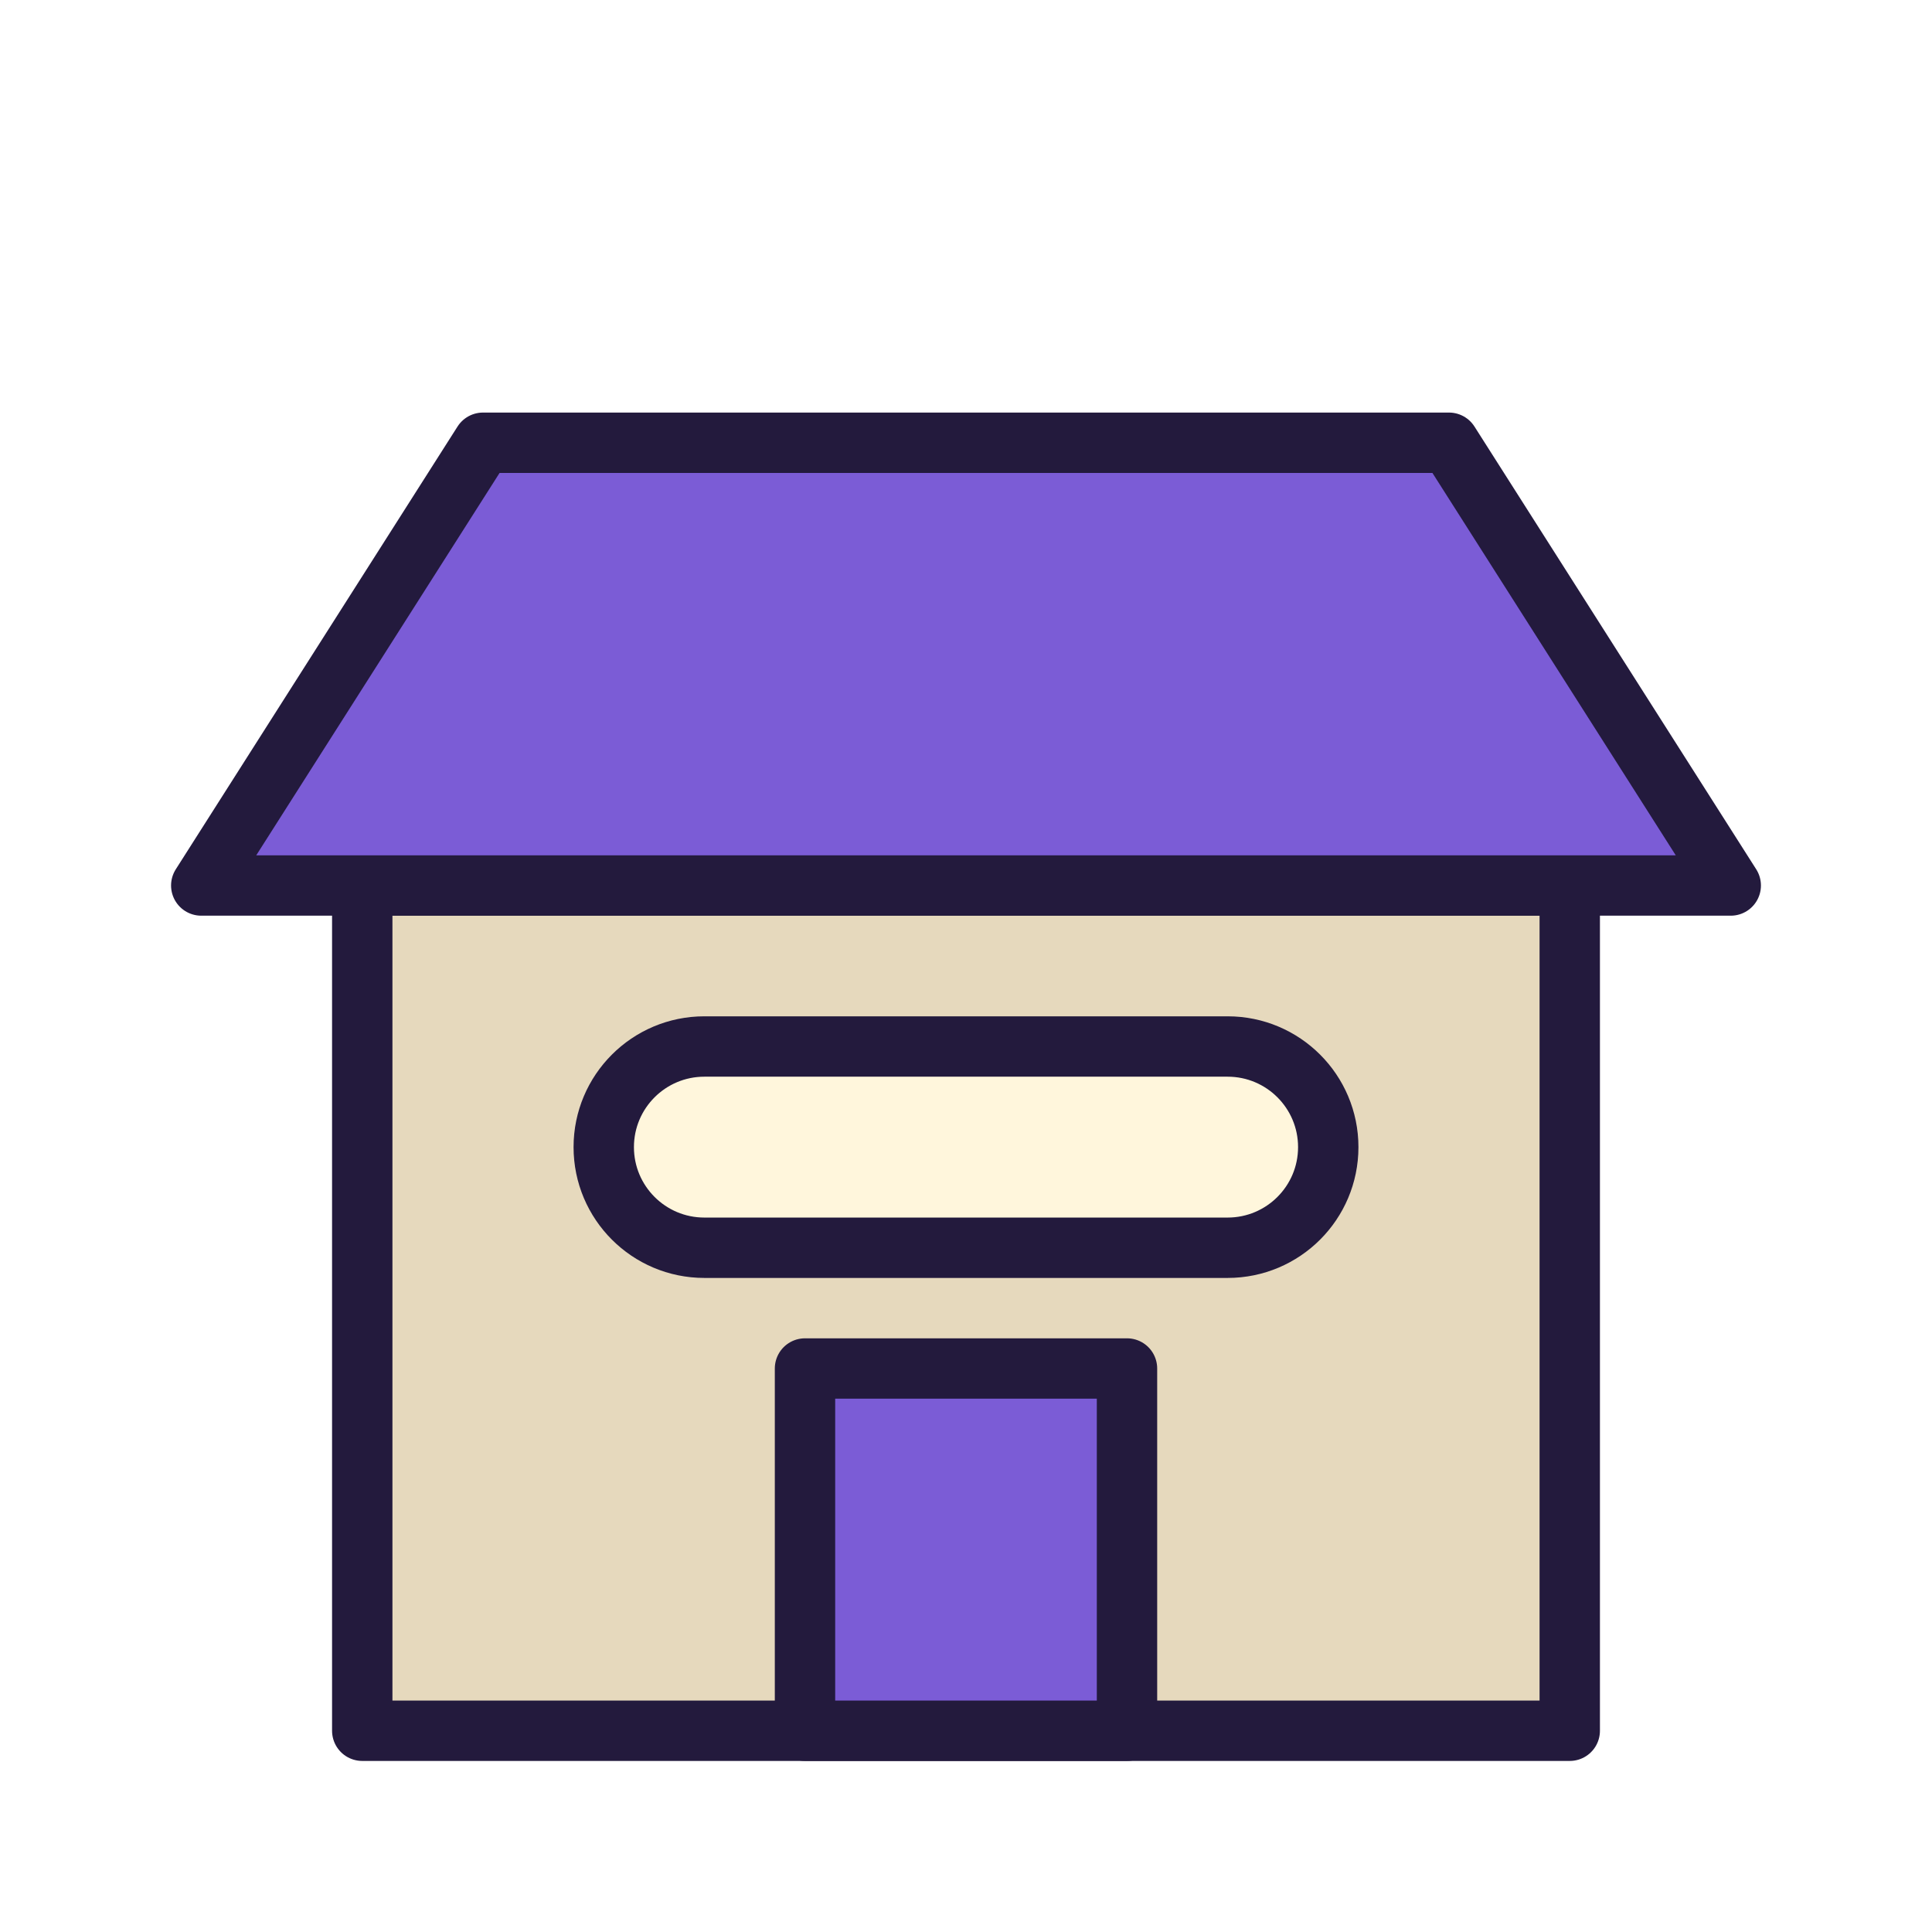
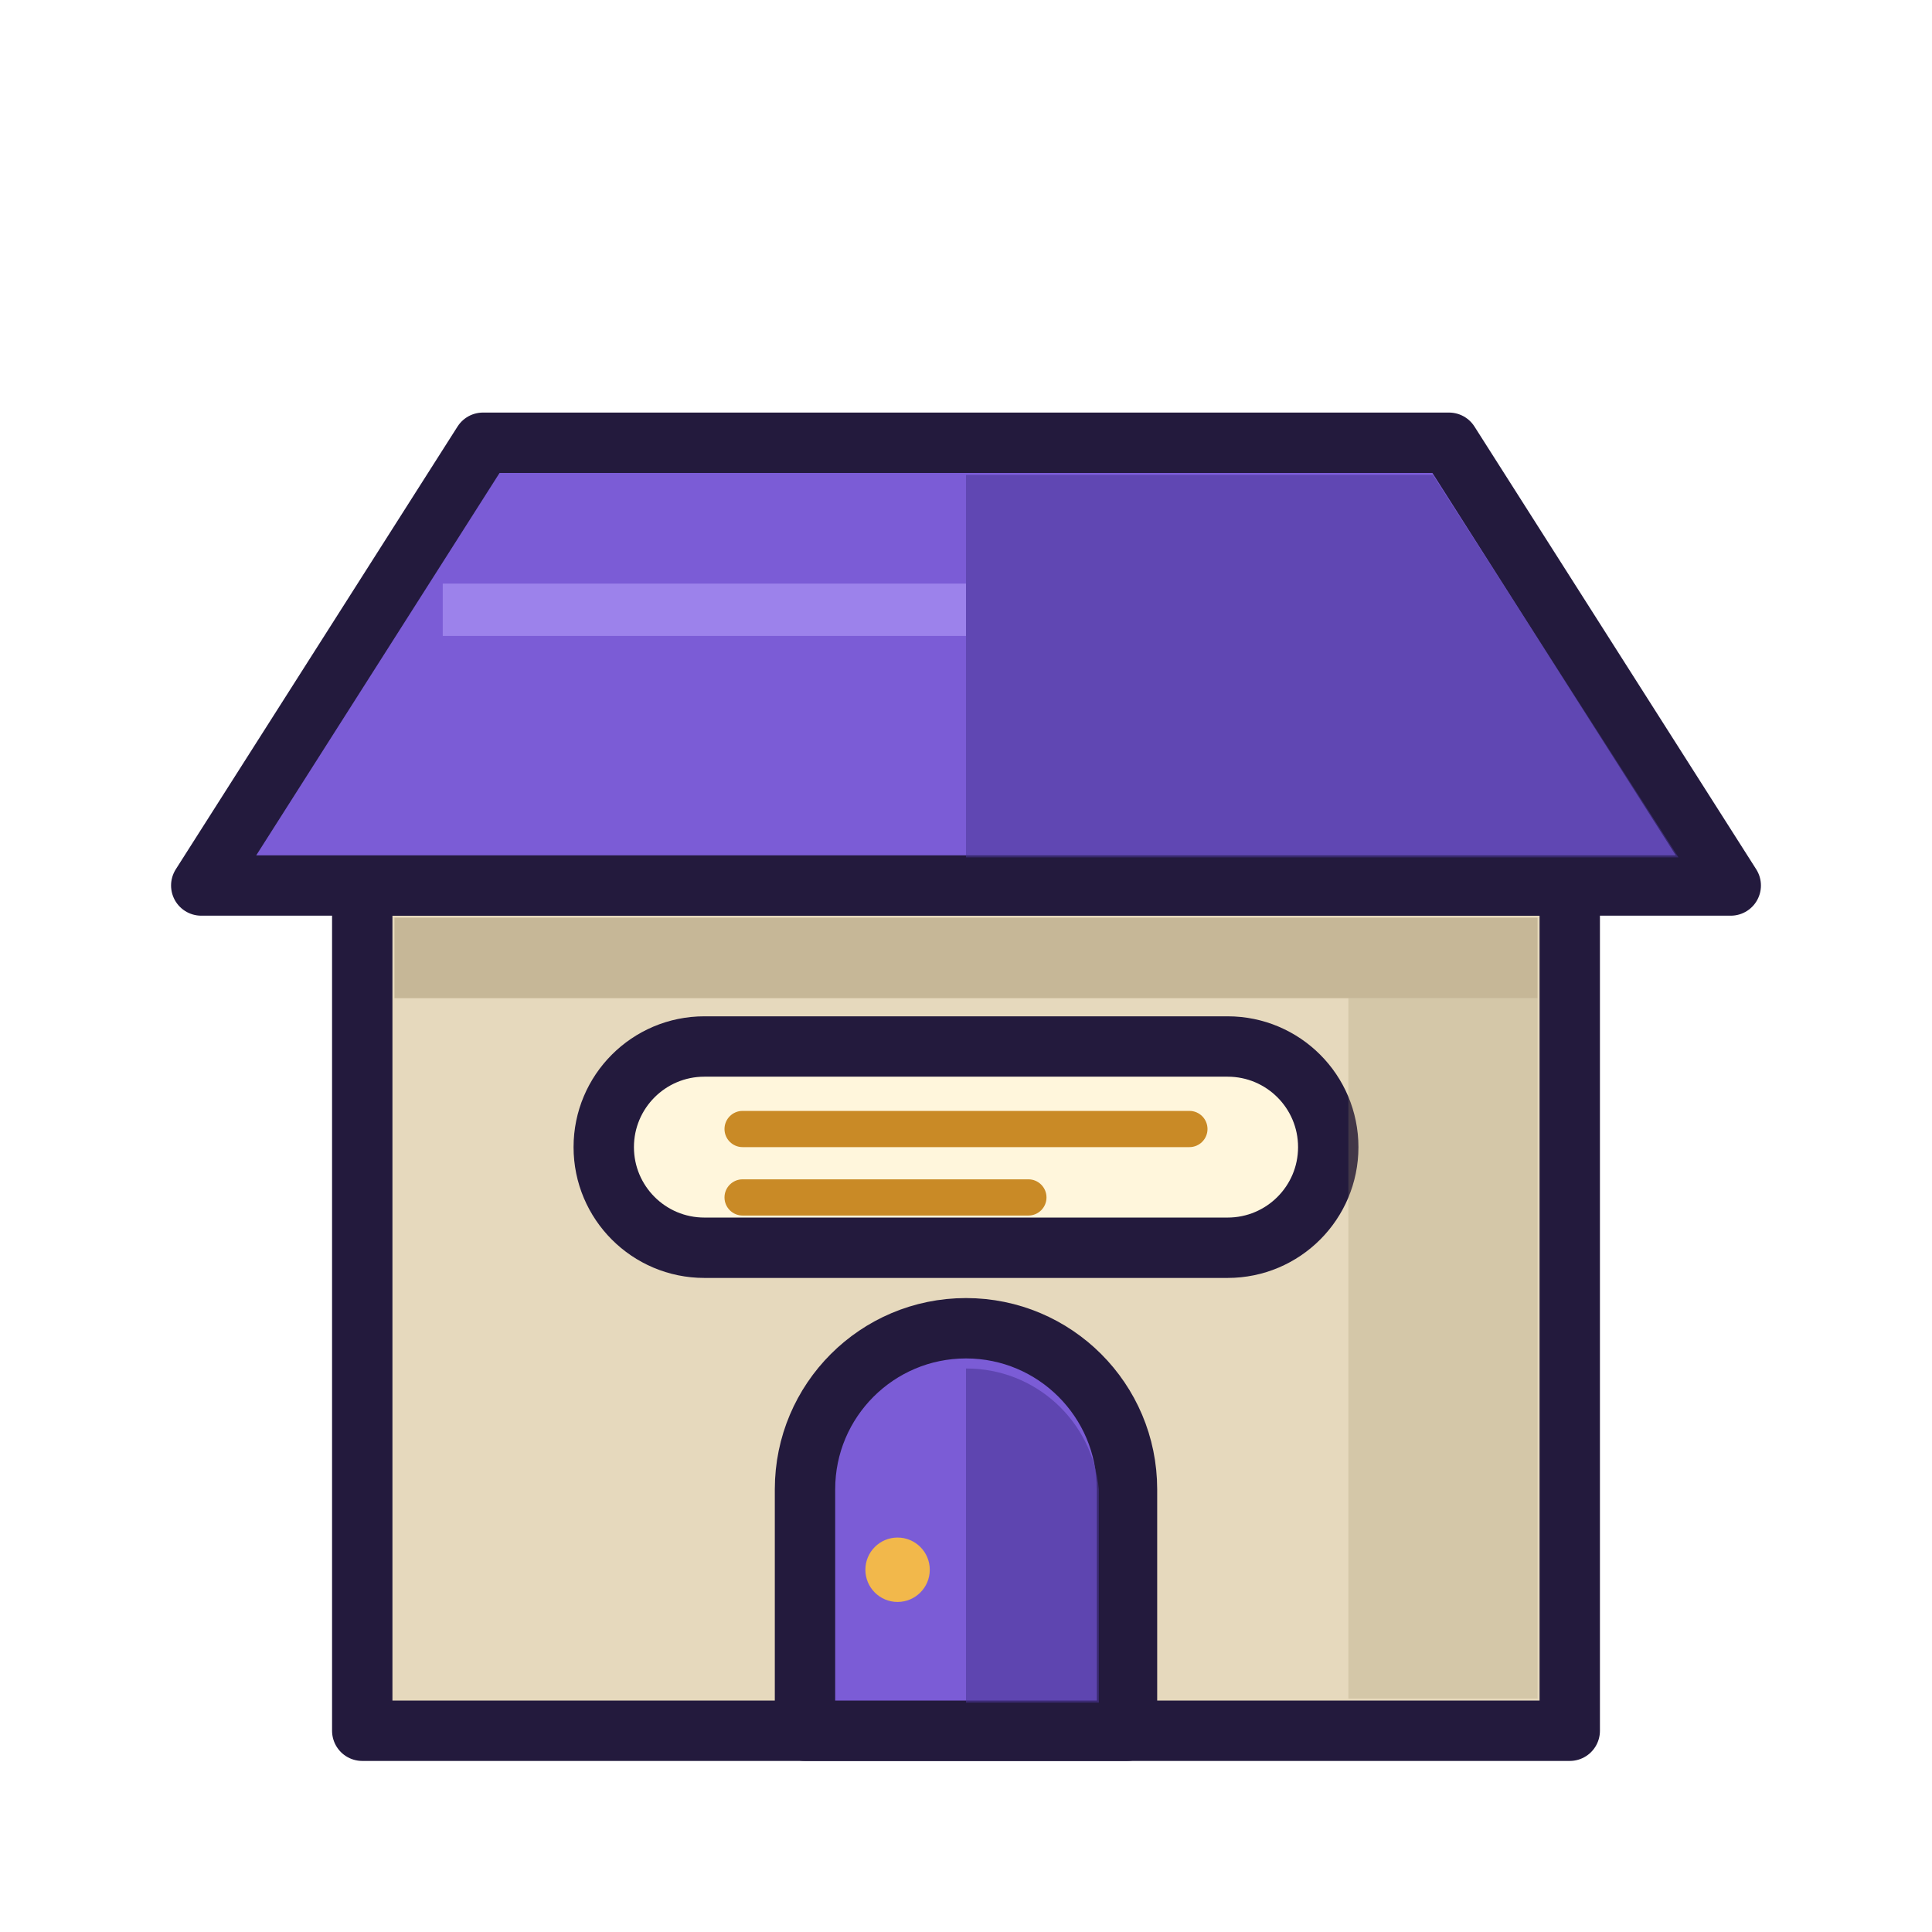
<svg xmlns="http://www.w3.org/2000/svg" viewBox="0 0 48 48" width="48" height="48">
  <style>
    * {
      vector-effect: non-scaling-stroke;
    }
  </style>
  <g stroke="#231a3d" stroke-width="1.5" stroke-linejoin="round" stroke-linecap="round">
    <rect x="9" y="22" width="30" height="21" fill="#e6d9bd" />
    <polygon points="5,22 12,11 36,11 43,22" fill="#7b5cd6" />
    <rect x="15" y="26" width="18" height="5" rx="2.500" fill="#fff6dc" />
-     <rect x="20" y="34" width="8" height="9" fill="#7b5cd6" />
+     <path d="M20 43v-6a4 4 0 0 1 8 0v6z" fill="#7b5cd6" />
  </g>
+   <polygon points="24,11.800 35.600,11.800 41.700,21.300 24,21.300" fill="#4b3696" opacity=".55" />
+   <rect x="11" y="14.500" width="13" height="1.300" fill="#a48cf0" opacity=".8" />
+   <rect x="9.800" y="22.800" width="28.400" height="2" fill="#a08f69" opacity=".45" />
+   <rect x="33.500" y="24.800" width="4.700" height="17.400" fill="#a08f69" opacity=".25" />
+   <g fill="#c98a26">
+     <rect x="18" y="27.600" width="12" height=".900" rx=".450" />
+     <rect x="18" y="29.300" width="8" height=".900" rx=".450" />
+   </g>
+   <path d="M24 34v8.300h3.300v-5.300a3.300 3.300 0 0 0-3.300-3z" fill="#4b3696" opacity=".6" />
+   <circle cx="22.300" cy="39" r=".800" fill="#f2b84b" />
</svg>
